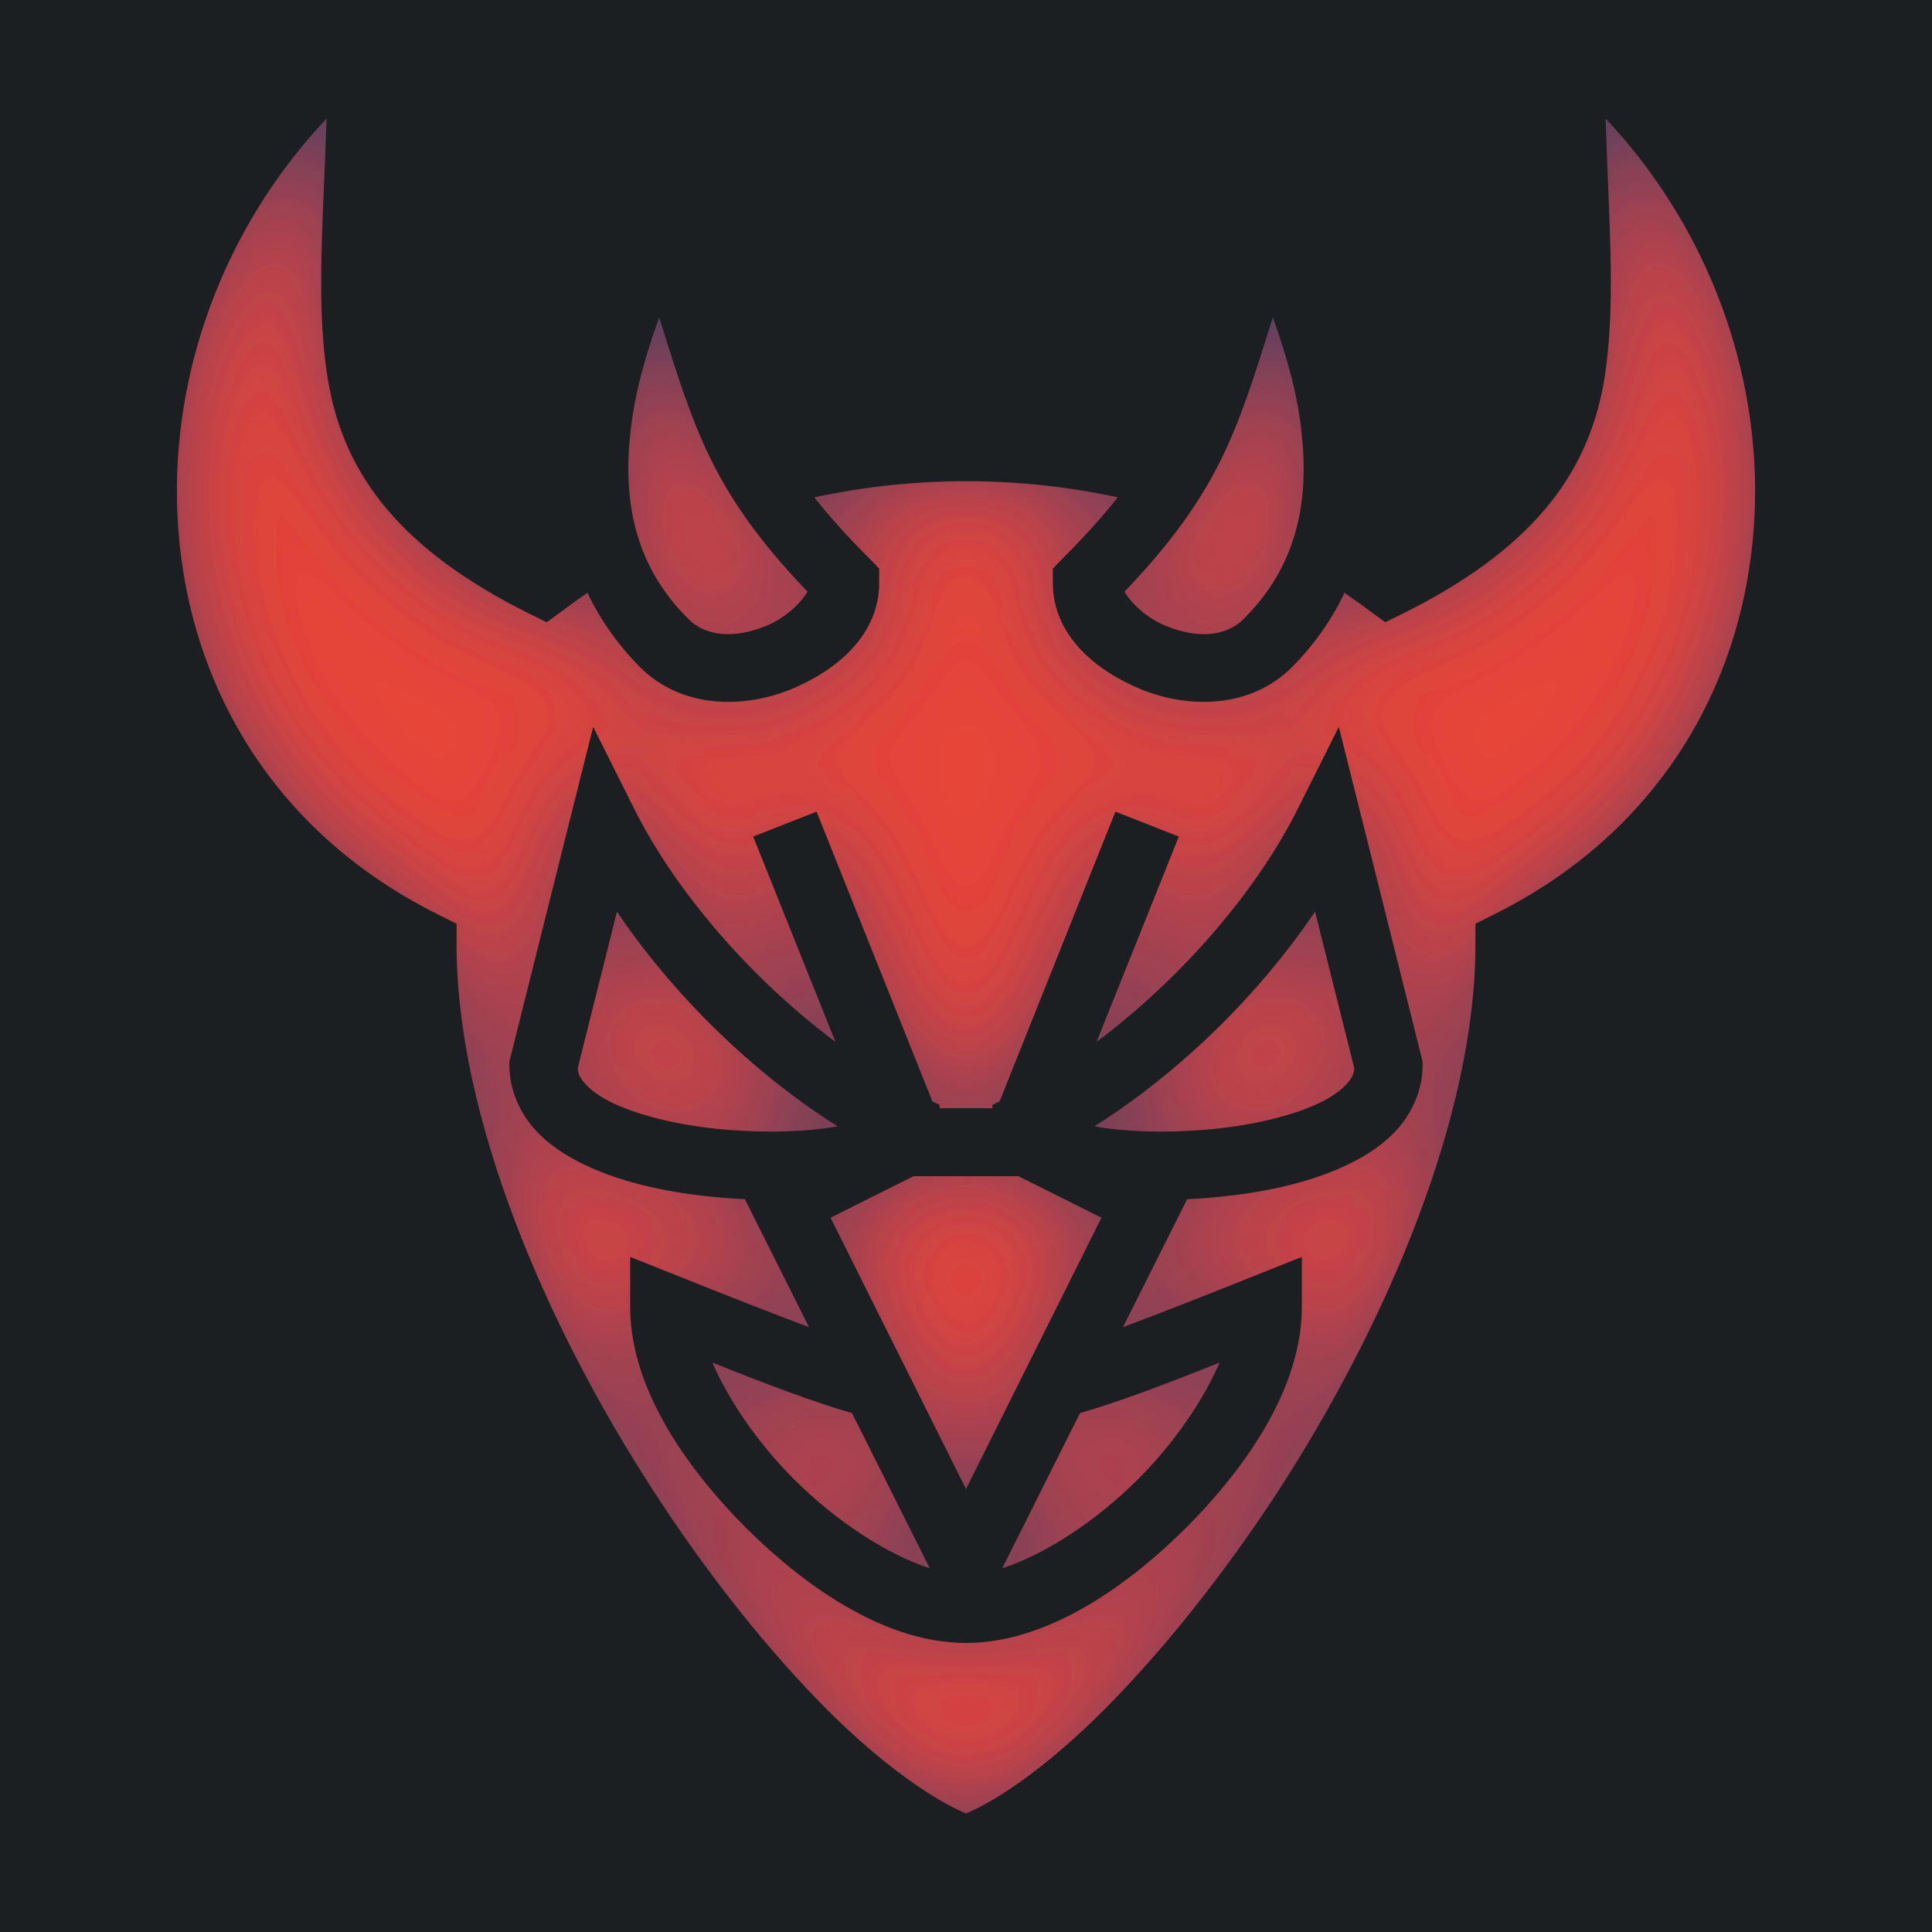
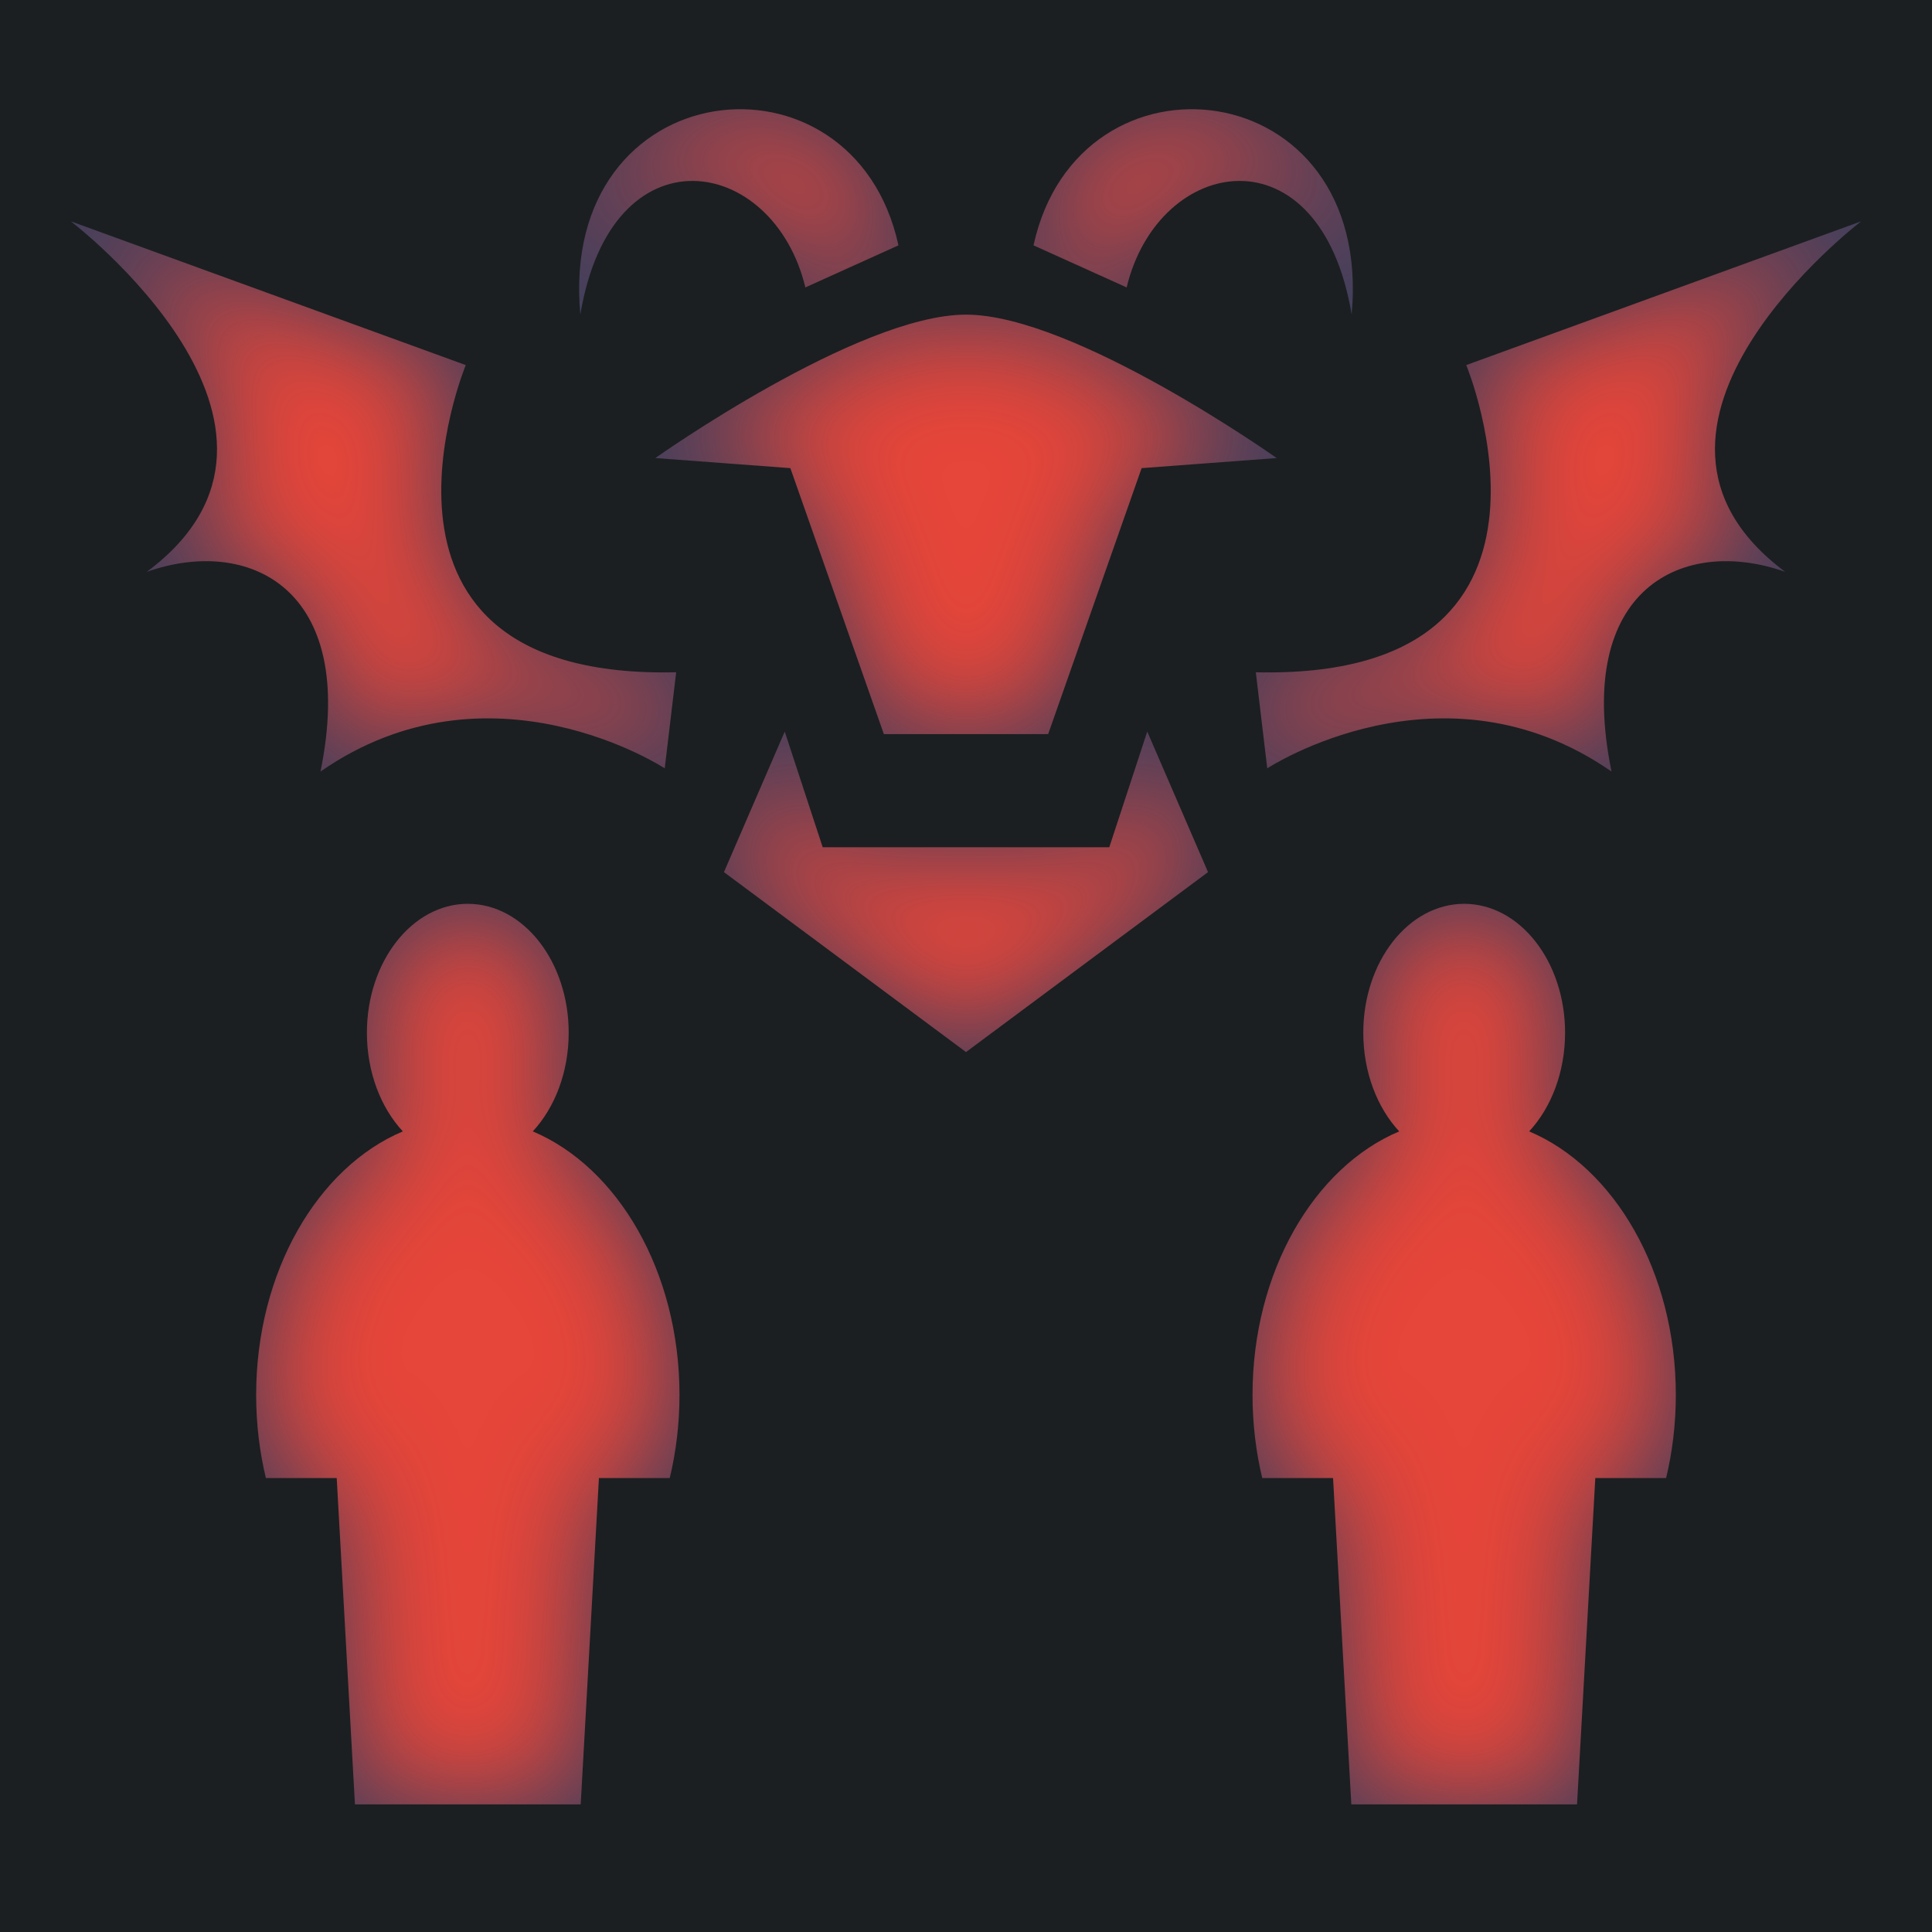
- <svg xmlns="http://www.w3.org/2000/svg" viewBox="0 0 512 512" style="height: 512px; width: 512px;">
-   <defs>
-     <filter id="shadow-1" height="300%" width="300%" x="-100%" y="-100%">
-       <feFlood flood-color="rgba(58, 63, 94, 1)" result="flood" />
-       <feComposite in="flood" in2="SourceGraphic" operator="out" result="composite" />
-       <feGaussianBlur in="composite" stdDeviation="15" result="blur" />
-       <feOffset dx="0" dy="0" result="offset" />
-       <feComposite in2="SourceGraphic" in="offset" operator="atop" />
+ <svg xmlns="http://www.w3.org/2000/svg" style="height: 512px; width: 512px;" viewBox="0 0 512 512" version="1.1" id="svg2">
+   <defs id="defs2">
+     <filter style="color-interpolation-filters:sRGB;" id="filter3" x="-0.076" y="-0.08" width="1.152" height="1.16">
+       <feFlood result="flood" in="SourceGraphic" flood-opacity="1" flood-color="rgb(58,63,94)" id="feFlood2" />
+       <feGaussianBlur result="blur" in="SourceGraphic" stdDeviation="15" id="feGaussianBlur2" />
+       <feOffset result="offset" in="blur" dx="0" dy="0" id="feOffset2" />
+       <feComposite result="comp1" operator="out" in="flood" in2="offset" id="feComposite2" />
+       <feComposite result="comp2" operator="atop" in="comp1" in2="SourceGraphic" id="feComposite3" />
    </filter>
  </defs>
-   <path d="M0 0h512v512H0z" fill="#1b1f21" fill-opacity="1" />
-   <g class="" transform="translate(0,0)" style="">
-     <path d="M86.55 31.4C58.98 60.64 45.4 99.1 47 136c1.88 43.1 23.9 83.8 69 106.3l5 2.5v5.6c0 45 23.1 100.1 52.5 145.2 14.6 22.5 30.8 42.6 46 57.8 13.9 13.8 27.1 23.2 36.5 27.2 9.4-4 22.5-13.4 36.4-27.3 15.2-15.2 31.4-35.3 46.1-57.8 29.3-45.1 52.5-100.1 52.5-145.1v-5.6l5-2.5c45.1-22.5 67.1-63.2 69-106.3 1.6-36.9-12-75.36-39.5-104.6.9 28.55 2.9 50.9-.6 70.6-4.5 24.4-19.5 43.8-52.9 60.5l-4.9 2.4-4.5-3.3c-2.1-1.6-4.2-3-6.3-4.5-3.3 7-7.9 13.6-13.9 19.7-11.2 11.1-27.4 10.9-39.7 6-12.3-5-23.7-14.4-23.7-28.4v-3.7l2.6-2.7c6-6 10.7-11.2 14.6-16.2-26.3-5.7-54-5.7-80.4 0 3.9 5 8.6 10.2 14.6 16.2l2.6 2.7v3.7c0 14-11.4 23.4-23.7 28.4-12.3 4.9-28.5 5.1-39.7-6-6-6.1-10.6-12.7-13.9-19.7-2.1 1.4-4.2 2.9-6.3 4.5l-4.5 3.3-4.9-2.4c-33.4-16.7-48.42-36.1-52.85-60.5-3.58-19.7-1.54-42.05-.6-70.6zm88.15 52.71C171 94.26 168 104.9 167 115.3c-1.9 18.2 1.5 34.9 15.4 48.7 4.8 4.9 12.6 5.1 20.3 2 5.6-2.2 9.6-6.3 11.3-9.2-14.1-14.7-22.4-27.1-28.3-40.9-4-9.3-7.3-19.9-11-31.79zm162.6 0c-3.7 11.86-7 22.49-11 31.79-5.9 13.8-14.2 26.2-28.3 40.9 1.7 2.9 5.7 7 11.3 9.2 7.7 3.1 15.5 2.9 20.3-2 13.9-13.8 17.3-30.5 15.4-48.7-1-10.4-4-21.04-7.7-31.19zM157.2 192.6l10.9 21.8c11.1 22.2 31.3 45.3 53.3 61.7l-21.8-54.4 16.8-6.6 30.7 76.8 1.9.9v.9h14v-.9l1.9-.9 30.7-76.8 16.8 6.6-21.8 54.4c22-16.4 42.2-39.5 53.3-61.7l10.9-21.8 22.2 88.7v1.1c0 6.2-2.6 12.1-6.3 16.4-3.8 4.4-8.6 7.5-13.9 10-10.5 5-23.3 7.5-36.1 8.6-2.1.2-4.1.3-6.1.4l-17 33.9c9.7-3.6 21.1-8.1 35.1-13.7l12.3-4.9v13.3c0 20.5-13.6 41.3-30.6 58.4-17.1 17-37.9 30.6-58.4 30.6s-41.3-13.6-58.4-30.6c-17-17.1-30.6-37.9-30.6-58.4v-13.3l12.3 4.9c14 5.6 25.4 10.1 35.1 13.7l-17-33.9c-2-.1-4-.2-6.1-.4-12.8-1.1-25.6-3.6-36.1-8.6-5.3-2.5-10.1-5.6-13.9-10-3.7-4.3-6.3-10.2-6.3-16.4v-1.1zm6.3 49l-10.4 41.5c.1 1.3.5 2.5 1.8 3.9 1.5 1.8 4.2 3.8 7.9 5.5 7.5 3.5 18.7 6 29.9 6.9 10.8.9 21.5.5 29.3-.9-22.5-14.2-43.4-34.6-58.5-56.9zm185 0c-15.1 22.3-36 42.7-58.5 56.9 7.8 1.4 18.5 1.8 29.3.9 11.2-.9 22.4-3.4 29.9-6.9 3.7-1.7 6.4-3.7 7.9-5.5 1.3-1.4 1.7-2.6 1.8-3.9zm-106.4 70.1l-22 11 35.9 71.9 35.9-71.9-22-11zm-53.3 49.4c4.3 10 12 21.3 21.6 30.9 11.3 11.3 25 20.1 36 23.6l-20.6-41.1c-10.6-3.1-22.5-7.6-37-13.4zm134.4 0c-14.5 5.8-26.4 10.3-37 13.4l-20.6 41.1c11-3.5 24.7-12.3 36-23.6 9.6-9.6 17.3-20.9 21.6-30.9z" fill="#e64539" fill-opacity="1" filter="url(#shadow-1)" />
+   <path d="M0 0h512v512H0z" fill="#000" fill-opacity="1" id="path1" style="fill:#1b1f21" />
+   <g class="" style="fill:#e64539;filter:url(#filter3)" transform="translate(0,0)" id="g2">
+     <path d="M106.753 299.83c-5.82-6.27-9.52-15.66-9.52-26.14 0-18.86 11.99-34.17 26.74-34.17 14.76 0 26.74 15.31 26.74 34.17 0 10.48-3.7 19.87-9.52 26.14 22.55 9.51 38.88 37.2 38.88 69.83 0 7.68-.91 15.08-2.58 22.04h-18.77l-4.83 86.48h-59.83l-4.83-86.48h-18.77c-1.68-6.96-2.58-14.36-2.58-22.04 0-32.63 16.33-60.32 38.87-69.83zm264.05 0c-5.82-6.27-9.52-15.66-9.52-26.14 0-18.86 11.98-34.17 26.74-34.17 14.76 0 26.74 15.31 26.74 34.17 0 10.48-3.7 19.87-9.52 26.14 22.54 9.51 38.87 37.2 38.87 69.83 0 7.68-.9 15.08-2.58 22.04h-18.76l-4.84 86.48h-59.82l-4.84-86.48h-18.77c-1.67-6.96-2.57-14.36-2.57-22.04 0-32.63 16.32-60.32 38.87-69.83zm-114.8-21.02-64.15-47.69 16.11-37.25 10.06 30.66h75.95l10.06-30.66 16.11 37.25zm76.8-100.65c90.31 2.07 55.77-81.41 55.77-81.41l104.66-38.1s-71.61 54.59-20.13 92.9c-26.86-9.51-56.03 4.15-46.03 52.92-44.92-31.21-91.24-.85-91.24-.85zm-153.61 0c-90.31 2.07-55.76-81.41-55.76-81.41l-104.67-38.1s71.61 54.59 20.13 92.9c26.86-9.51 56.04 4.15 46.04 52.92 44.91-31.21 91.23-.85 91.23-.85zm76.81-94.78c28.68 0 82.33 38.01 82.33 38.01l-35.79 2.67-24.77 70.49h-43.54l-24.78-70.49-35.79-2.67s53.65-38.01 82.34-38.01zm-17.9-18.36c-11.91-54.68-90.25-46.14-84.31 18.36 8.27-49.72 51.16-42.36 59.64-7.21zm35.79 0c11.91-54.68 90.26-46.14 84.31 18.36-8.27-49.72-51.16-42.36-59.63-7.21z" fill="#fff" fill-opacity="1" id="path2" style="fill:#e64539" />
  </g>
</svg>
